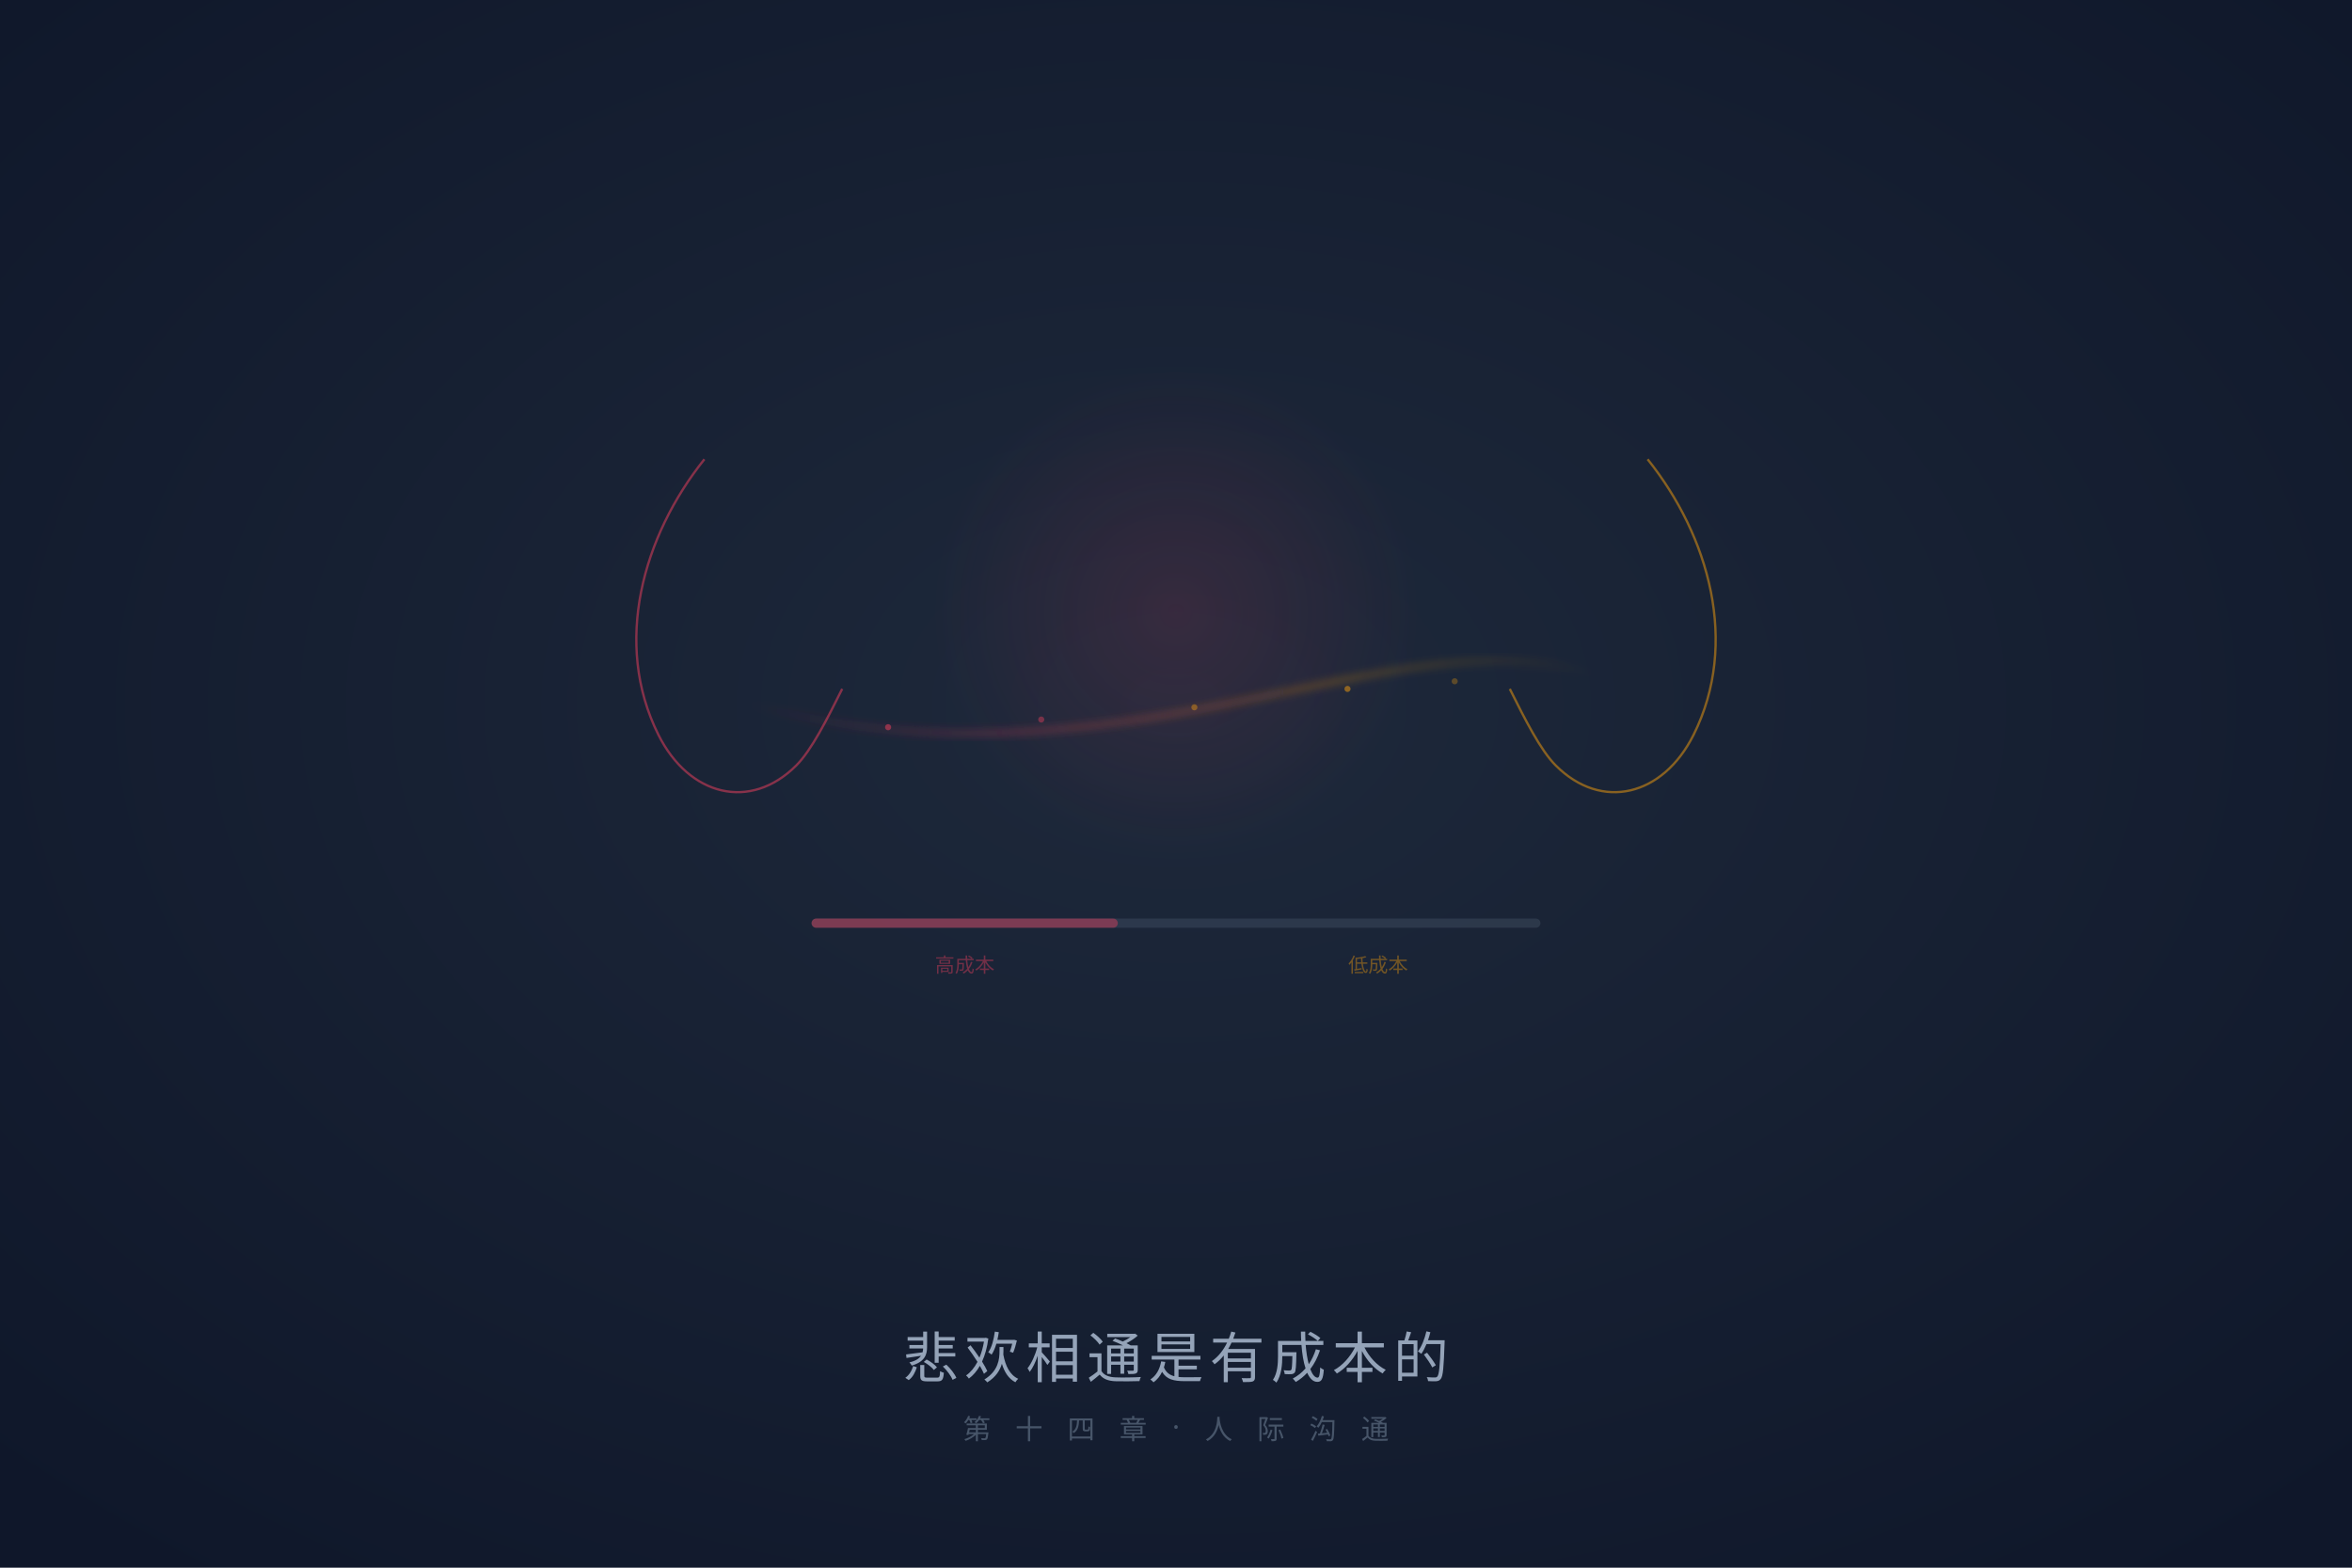
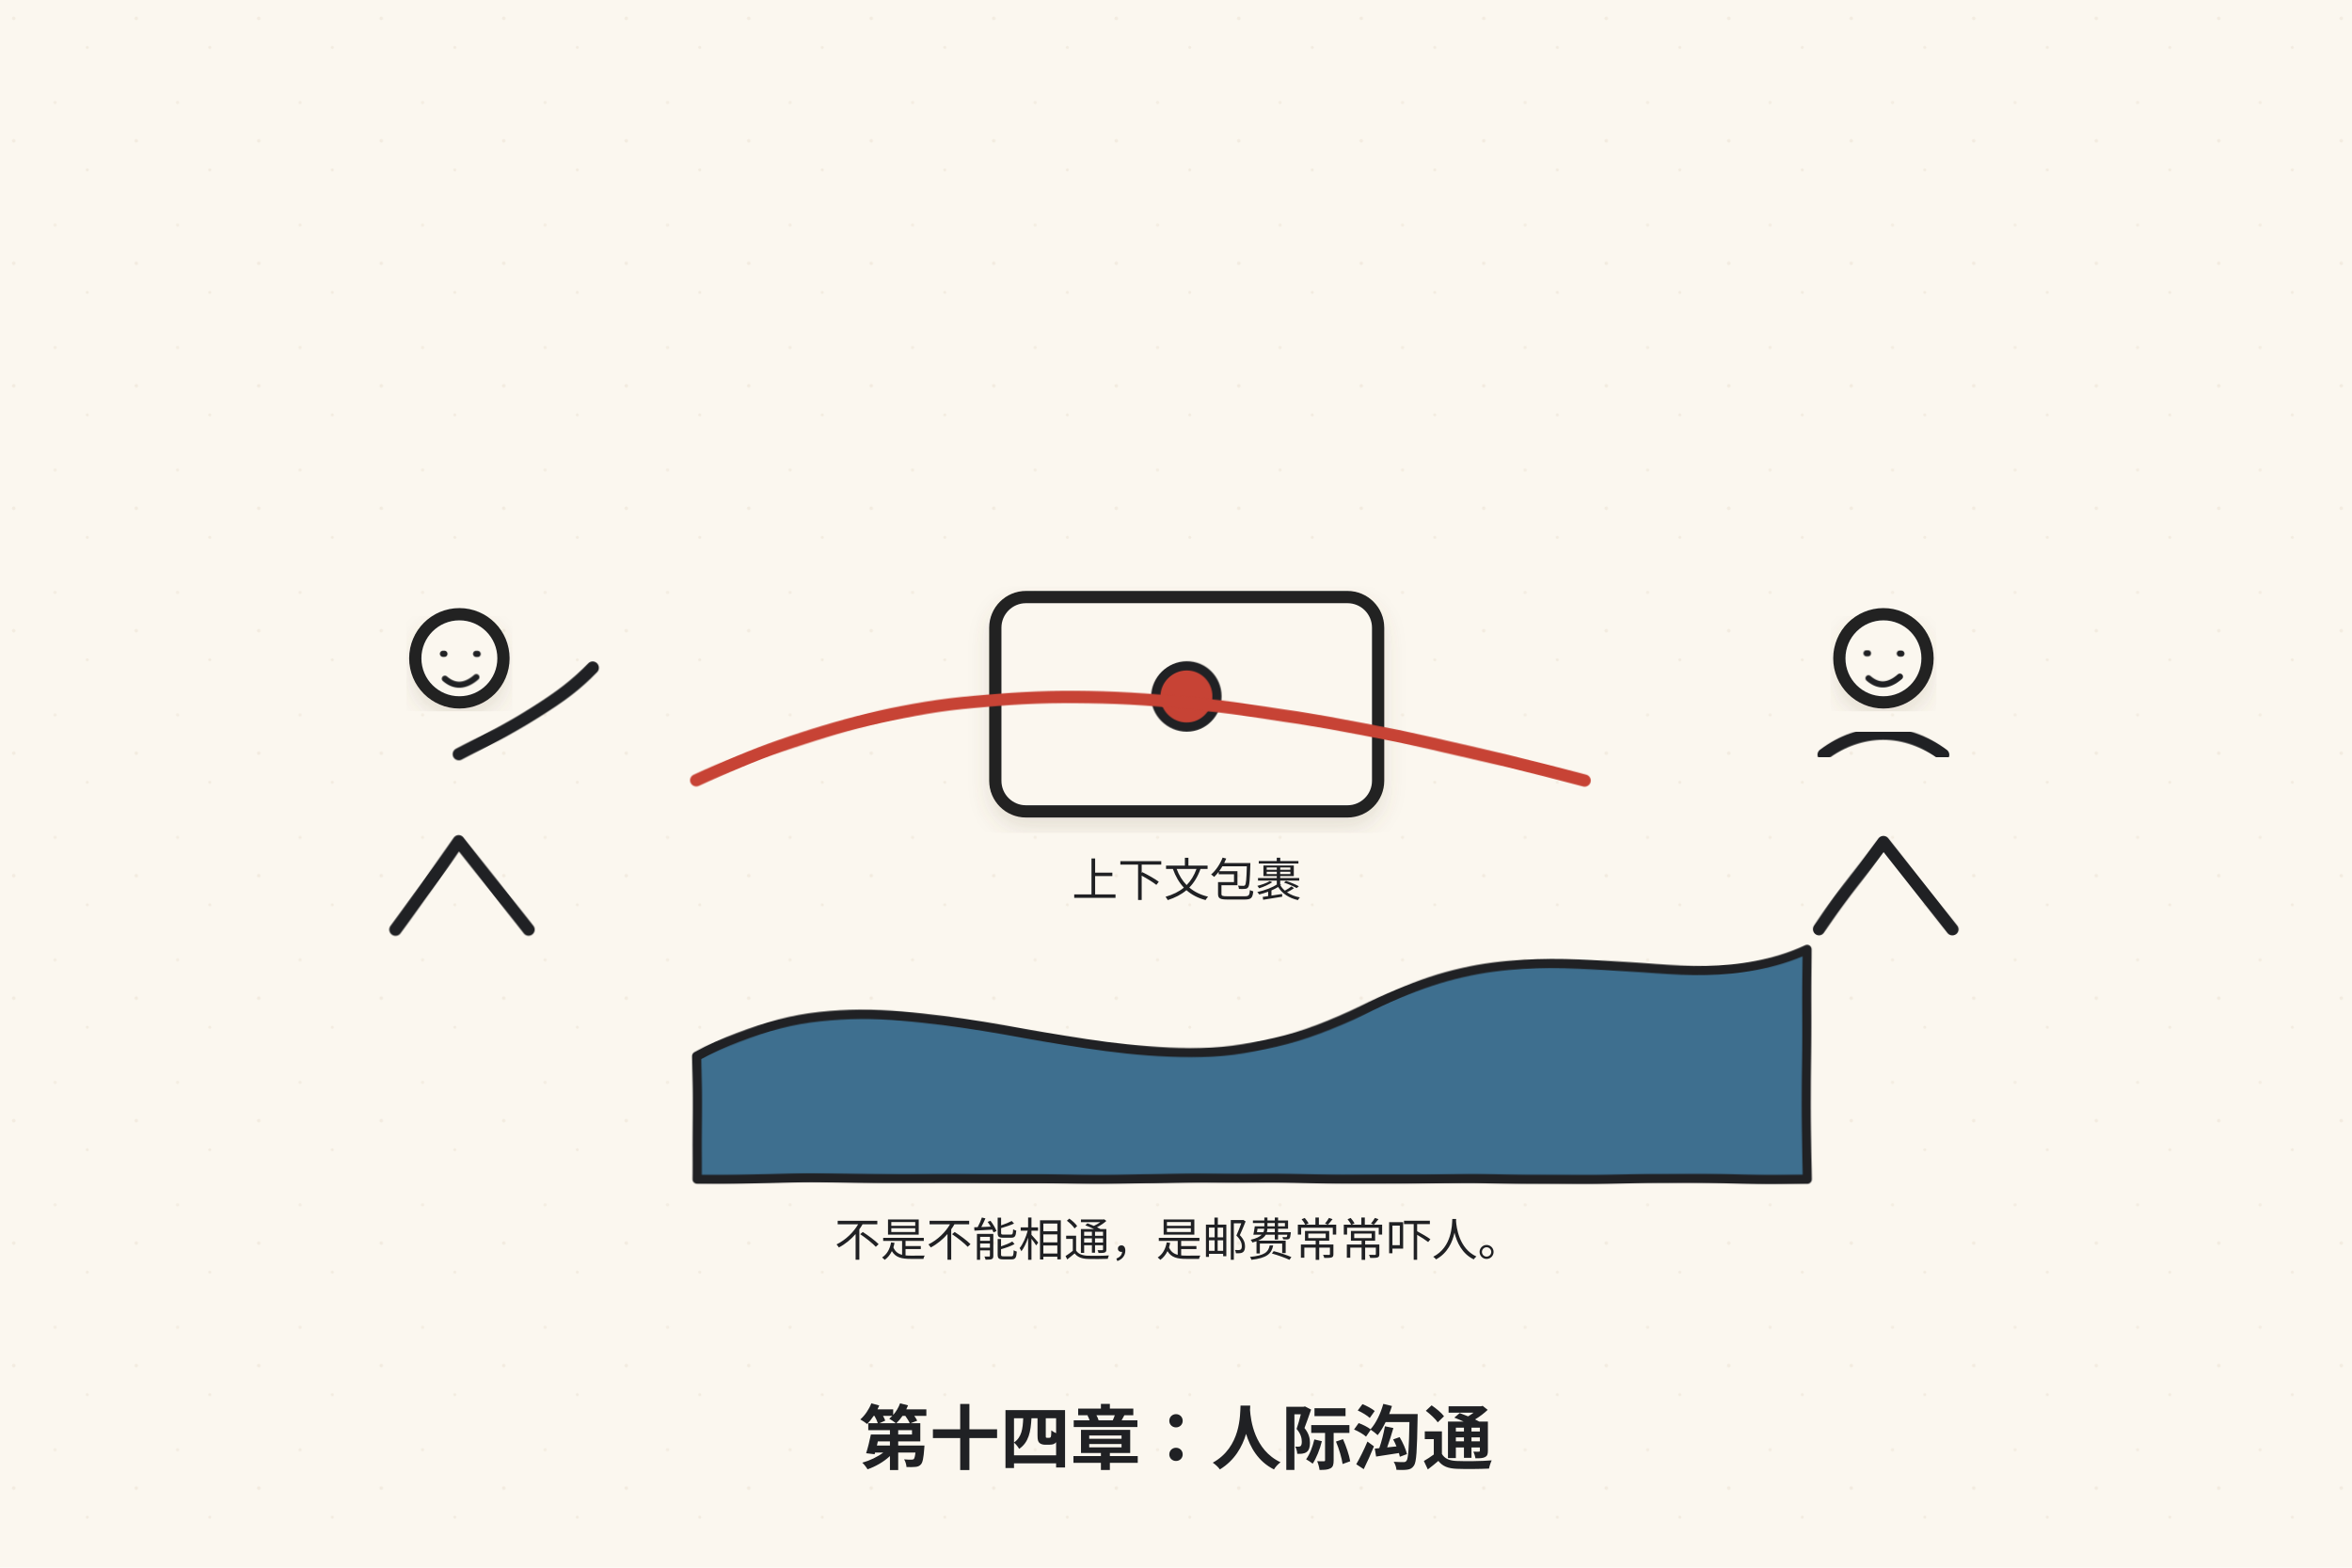
- <svg xmlns="http://www.w3.org/2000/svg" width="1536" height="1024" viewBox="0 0 1536 1024" role="img" aria-label="悲欢相通是有成本的">
+ <svg xmlns="http://www.w3.org/2000/svg" width="1536" height="1024" viewBox="0 0 1536 1024" role="img" aria-labelledby="title desc">
  <defs>
-     <radialGradient id="bg" cx="50%" cy="45%" r="70%">
-       <stop offset="0%" stop-color="#1e293b" />
-       <stop offset="100%" stop-color="#0f172a" />
-     </radialGradient>
-     <radialGradient id="heartGlow" cx="50%" cy="50%" r="50%">
-       <stop offset="0%" stop-color="#f43f5e" stop-opacity="0.12" />
-       <stop offset="100%" stop-color="#f43f5e" stop-opacity="0" />
-     </radialGradient>
-     <linearGradient id="bridgeGrad" x1="0" y1="0" x2="1" y2="0">
-       <stop offset="0%" stop-color="#f43f5e" stop-opacity="0" />
-       <stop offset="30%" stop-color="#f43f5e" stop-opacity="0.5" />
-       <stop offset="70%" stop-color="#f59e0b" stop-opacity="0.5" />
-       <stop offset="100%" stop-color="#f59e0b" stop-opacity="0" />
-     </linearGradient>
-     <filter id="glow">
-       <feGaussianBlur stdDeviation="3" />
+     <filter id="wobble">
+       <feTurbulence type="fractalNoise" baseFrequency="0.012" numOctaves="2" seed="7" />
+       <feDisplacementMap in="SourceGraphic" scale="1.8" />
    </filter>
+     <filter id="softShadow">
+       <feDropShadow dx="0" dy="7" stdDeviation="7" flood-color="#6b5a44" flood-opacity="0.15" />
+     </filter>
+     <pattern id="paperGrain" width="80" height="80" patternUnits="userSpaceOnUse">
+       <circle cx="9" cy="12" r="1.2" fill="#dccdb8" opacity=".25" />
+       <circle cx="57" cy="31" r="1" fill="#dccdb8" opacity=".25" />
+       <circle cx="36" cy="67" r="1.1" fill="#dccdb8" opacity=".22" />
+     </pattern>
+     <style>.ink{fill:none;stroke:#202124;stroke-width:8;stroke-linecap:round;stroke-linejoin:round;filter:url(#wobble)}.thin{fill:none;stroke:#202124;stroke-width:4;stroke-linecap:round;stroke-linejoin:round;filter:url(#wobble)}.red{fill:none;stroke:#c74335;stroke-width:8;stroke-linecap:round;stroke-linejoin:round;filter:url(#wobble)}.fillPaper{fill:#fbf7ef;stroke:#202124;stroke-width:8;stroke-linecap:round;stroke-linejoin:round;filter:url(#softShadow)}.wash{fill:#eee3d3;stroke:#202124;stroke-width:6;stroke-linecap:round;stroke-linejoin:round;filter:url(#wobble)}.redFill{fill:#c74335;stroke:#202124;stroke-width:6;stroke-linecap:round;stroke-linejoin:round;filter:url(#wobble)}.blueFill{fill:#3e6f8f;stroke:#202124;stroke-width:6;stroke-linecap:round;stroke-linejoin:round;filter:url(#wobble)}.greenFill{fill:#5f7f53;stroke:#202124;stroke-width:6;stroke-linecap:round;stroke-linejoin:round;filter:url(#wobble)}.goldFill{fill:#b88a36;stroke:#202124;stroke-width:6;stroke-linecap:round;stroke-linejoin:round;filter:url(#wobble)}text{font-family:Arial,'Microsoft YaHei',sans-serif;fill:#202124;dominant-baseline:middle}.caption{font-size:30px}.small{font-size:24px}.label{font-size:34px;font-weight:700}.title{font-size:46px;font-weight:700}</style>
  </defs>
-   <rect width="1536" height="1024" fill="url(#bg)" />
-   <circle cx="768" cy="400" r="160" fill="url(#heartGlow)" />
-   <path d="M460 300 C420 350, 400 420, 430 480 C450 520, 490 530, 520 500 C530 490, 540 470, 550 450" fill="none" stroke="#f43f5e" stroke-width="1.5" opacity="0.5" />
-   <path d="M1076 300 C1116 350, 1136 420, 1106 480 C1086 520, 1046 530, 1016 500 C1006 490, 996 470, 986 450" fill="none" stroke="#f59e0b" stroke-width="1.5" opacity="0.5" />
-   <path d="M490 460 C600 490, 700 480, 800 460 C900 440, 970 420, 1040 440" fill="none" stroke="url(#bridgeGrad)" stroke-width="2" filter="url(#glow)" />
-   <circle cx="580" cy="475" r="2" fill="#f43f5e" opacity="0.5" />
-   <circle cx="680" cy="470" r="2" fill="#f43f5e" opacity="0.4" />
-   <circle cx="780" cy="462" r="2" fill="#f59e0b" opacity="0.4" />
-   <circle cx="880" cy="450" r="2" fill="#f59e0b" opacity="0.5" />
-   <circle cx="950" cy="445" r="2" fill="#f59e0b" opacity="0.3" />
-   <rect x="530" y="600" width="476" height="6" rx="3" fill="#475569" opacity="0.4" />
-   <rect x="530" y="600" width="200" height="6" rx="3" fill="#f43f5e" opacity="0.4" />
-   <text x="630" y="635" text-anchor="middle" font-family="'Noto Serif SC', 'Songti SC', serif" font-size="13" fill="#f43f5e" opacity="0.4">高成本</text>
-   <text x="900" y="635" text-anchor="middle" font-family="'Noto Serif SC', 'Songti SC', serif" font-size="13" fill="#f59e0b" opacity="0.4">低成本</text>
-   <text x="768" y="900" text-anchor="middle" font-family="'Noto Serif SC', 'Songti SC', serif" font-size="36" fill="#94a3b8" letter-spacing="4">悲欢相通是有成本的</text>
-   <text x="768" y="940" text-anchor="middle" font-family="'Noto Serif SC', 'Songti SC', serif" font-size="18" fill="#475569" letter-spacing="6">第 十 四 章 · 人 际 沟 通</text>
+   <rect width="1536" height="1024" fill="#fbf7ef" />
+   <rect width="1536" height="1024" fill="url(#paperGrain)" />
+   <g>
+     <circle class="fillPaper" cx="300" cy="430" r="28.8" />
+     <path class="thin" d="M289.2 427 h1 M310.8 427 h1 M290.4 443.2 Q300 451.6 310.8 442" />
+     <path class="ink" d="M300 460 v90" />
+     <path class="ink" d="M300 493 C339 472 366 457 387 436" />
+     <path class="ink" d="M300 550 l-42 57 M300 550 l45 57" />
+     <circle class="fillPaper" cx="1230" cy="430" r="28.8" />
+     <path class="thin" d="M1219.2 427 h1 M1240.8 427 h1 M1220.4 443.2 Q1230 451.6 1240.8 442" />
+     <path class="ink" d="M1230 460 v90" />
+     <path class="ink" d="M1191 493 C1215 475 1245 475 1269 493" />
+     <path class="ink" d="M1230 550 l-42 57 M1230 550 l45 57" />
+     <path class="blueFill" d="M455 690 C600 610 735 740 890 660 C1015 595 1090 660 1180 620 L1180 770 H455 Z" />
+     <rect class="fillPaper" x="650" y="390" width="250" height="140" rx="20" />
+     <path class="thin" d="M690 455 h170" />
+     <circle class="redFill" cx="775" cy="455" r="20" />
+     <text x="775" y="575" class="caption" text-anchor="middle">上下文包裹</text>
+     <path class="red" d="M455 510 C600 440 755 435 1035 510" />
+     <text x="770" y="810" class="caption" text-anchor="middle">不是不能相通，是邮费常常吓人。</text>
+   </g>
+   <text x="768" y="940" class="title" text-anchor="middle">第十四章：人际沟通</text>
</svg>
